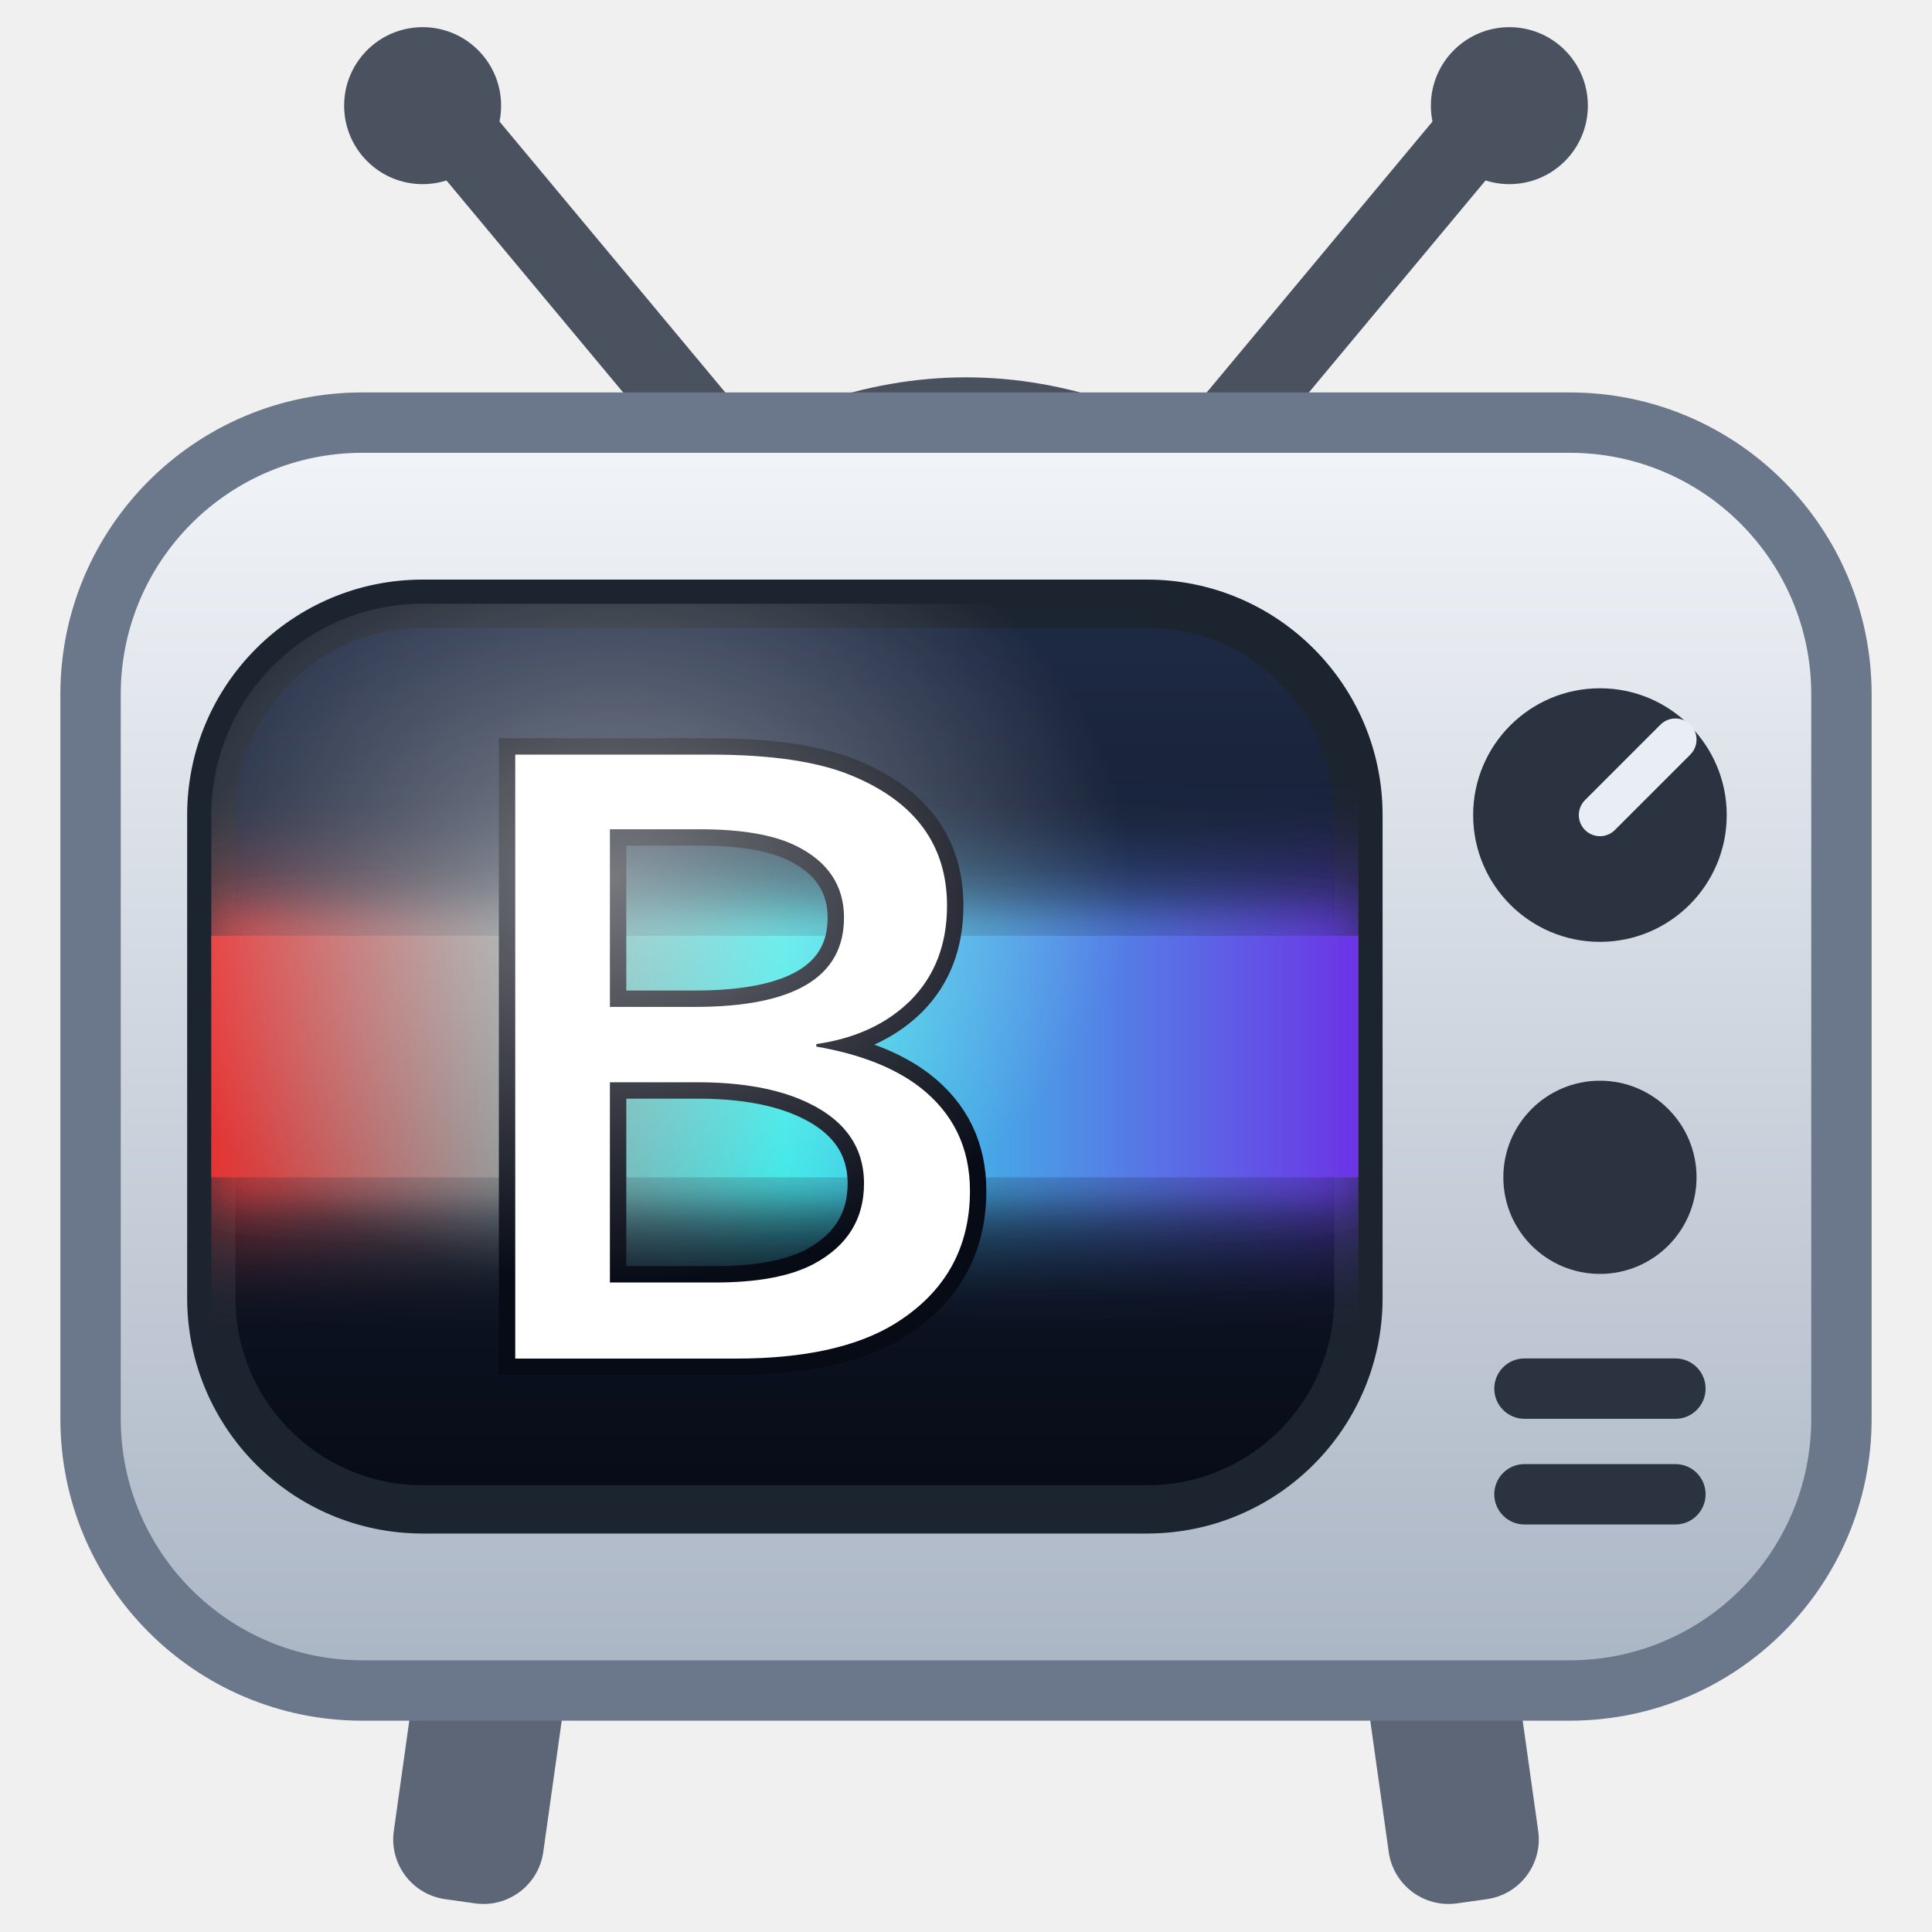
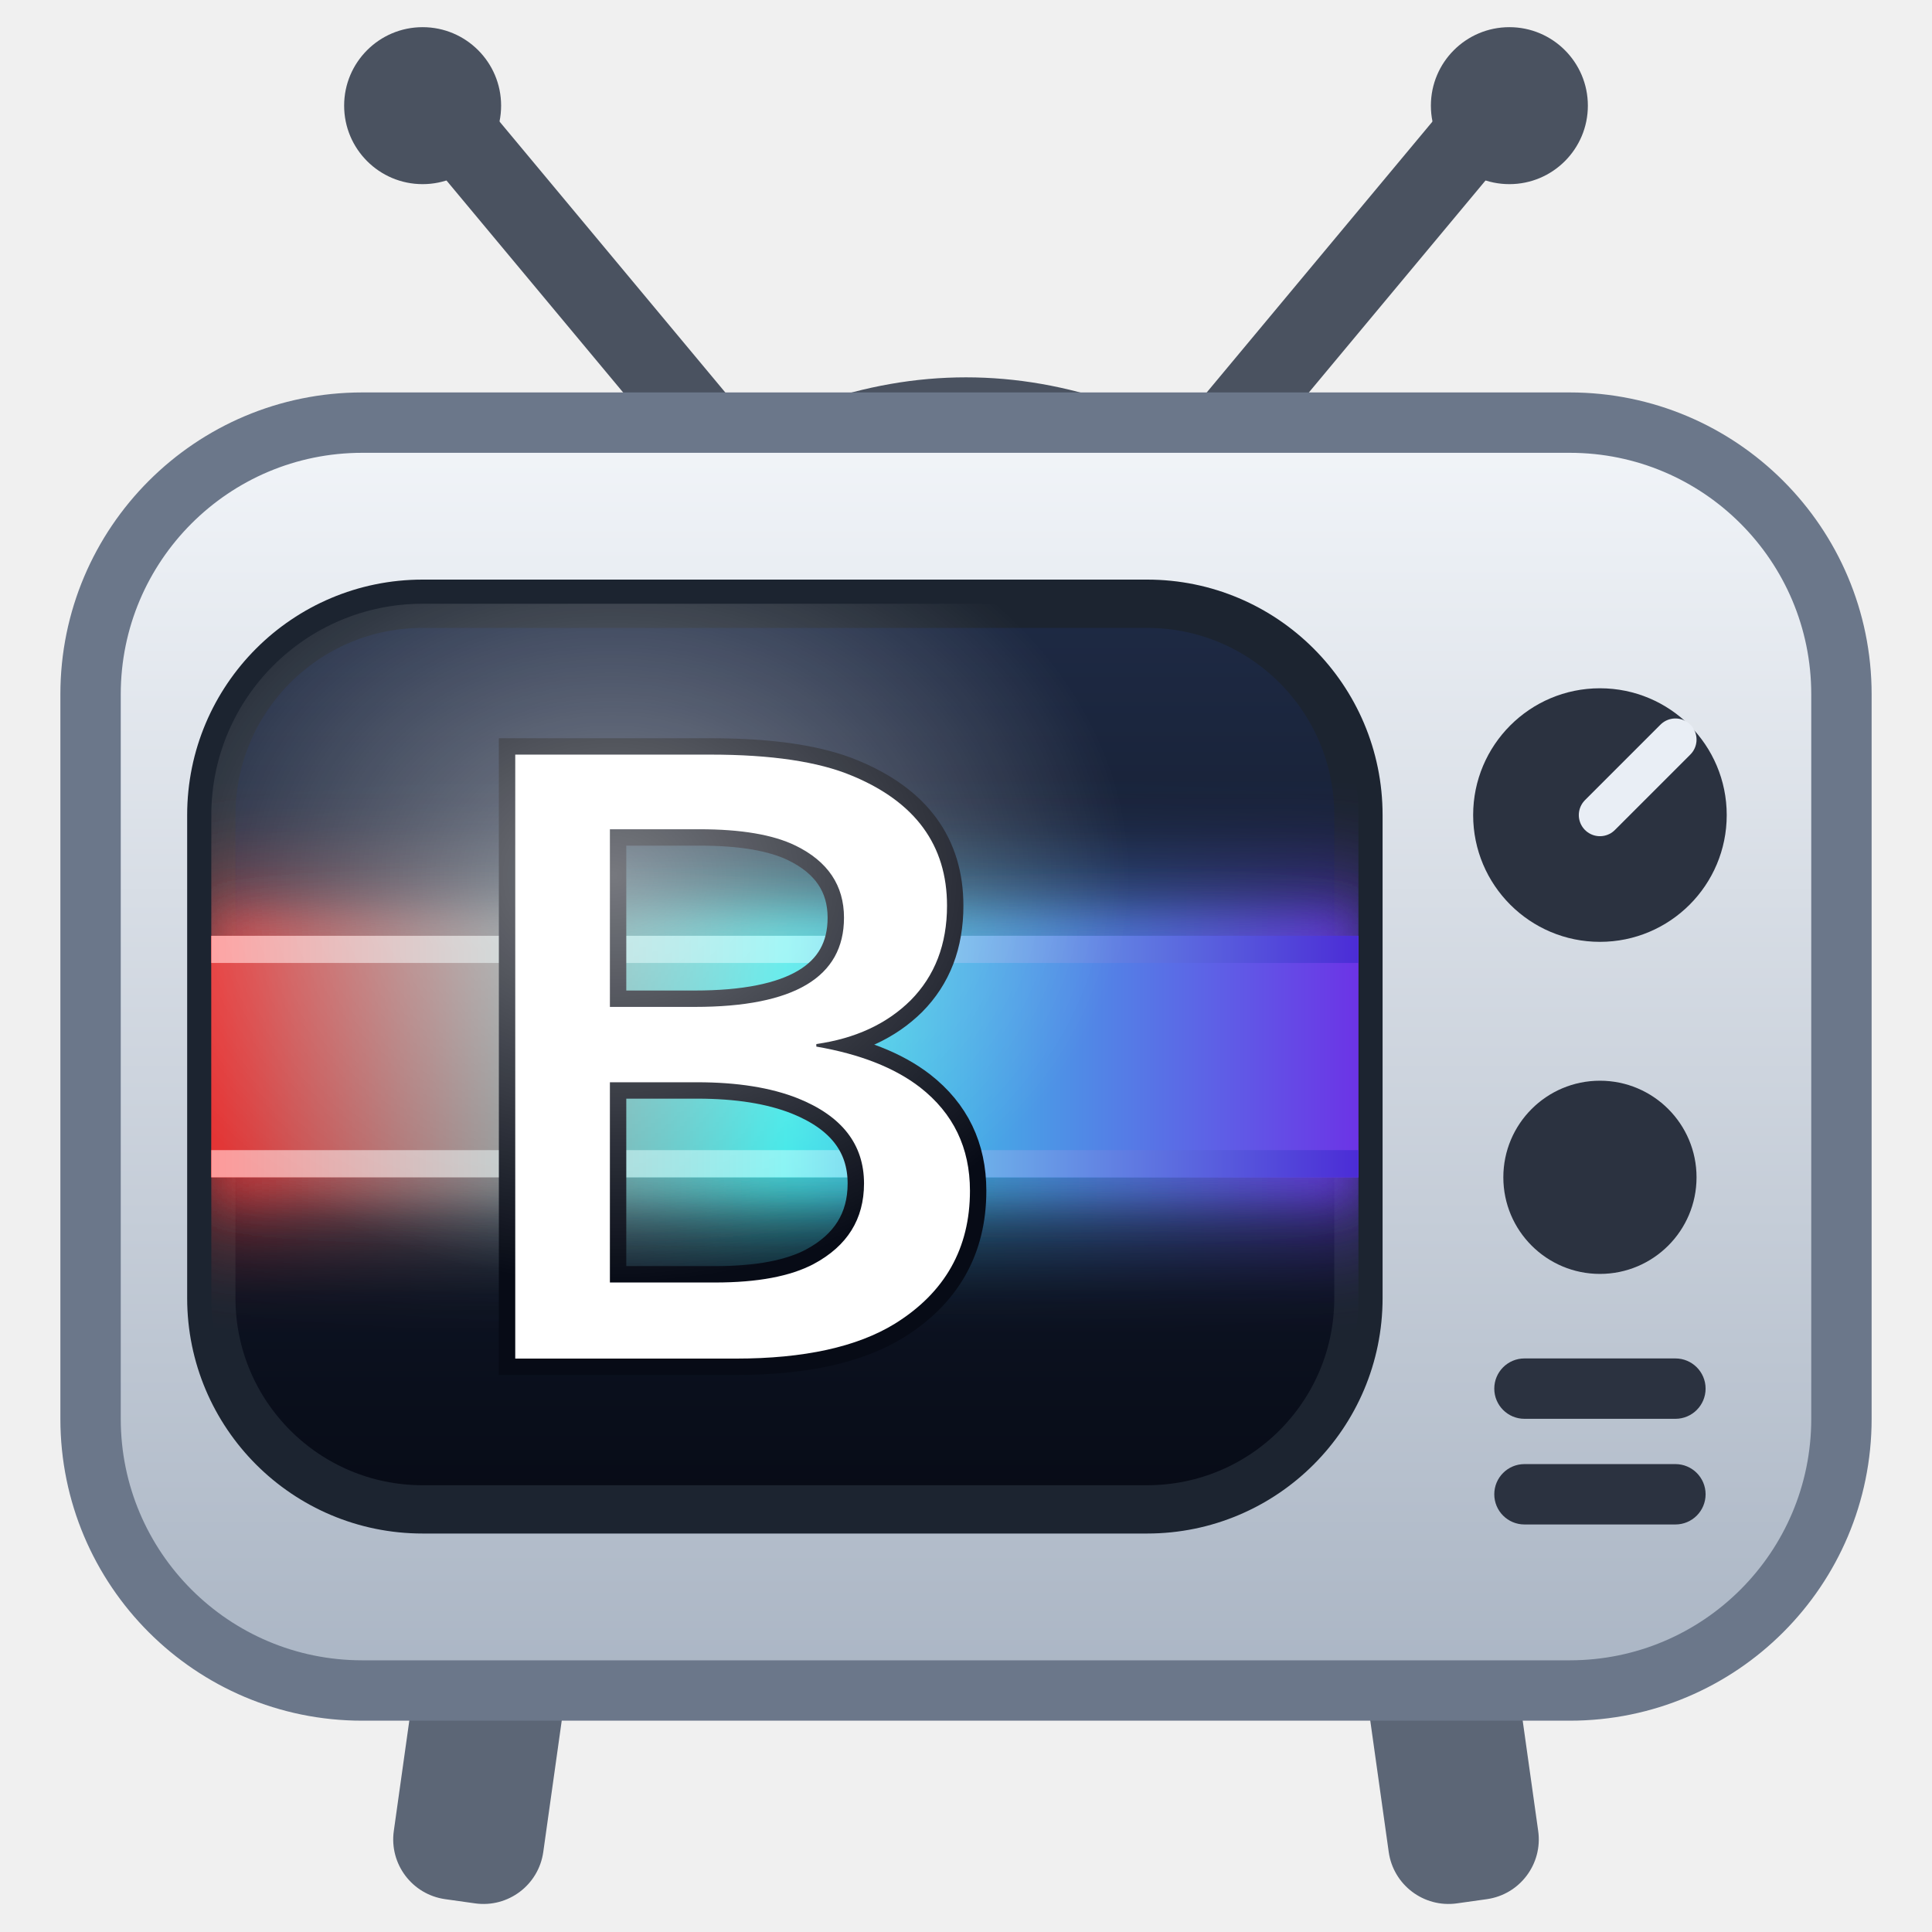
<svg xmlns="http://www.w3.org/2000/svg" viewBox="0 0 64 64">
  <defs>
    <linearGradient id="cab" x1="0" y1="0" x2="0" y2="1">
      <stop offset="0" stop-color="#F2F5F9" />
      <stop offset="1" stop-color="#AAB5C4" />
    </linearGradient>
    <linearGradient id="scr" x1="0" y1="0" x2="0" y2="1">
      <stop offset="0" stop-color="#1E2A44" />
      <stop offset="1" stop-color="#070B16" />
    </linearGradient>
    <linearGradient id="rb" x1="0" y1="0" x2="1" y2="0">
      <stop offset="0" stop-color="#E63333" />
      <stop offset=".5" stop-color="#33E6E6" />
      <stop offset="1" stop-color="#6C33E6" />
    </linearGradient>
    <linearGradient id="rbv" x1="0" y1="0" x2="1" y2="1">
      <stop offset="0" stop-color="#E63333" />
      <stop offset=".5" stop-color="#33E6E6" />
      <stop offset="1" stop-color="#6C33E6" />
    </linearGradient>
    <radialGradient id="gl" cx=".35" cy=".3" r=".9">
      <stop offset="0" stop-color="#fff" stop-opacity=".45" />
      <stop offset=".5" stop-color="#fff" stop-opacity="0" />
    </radialGradient>
    <clipPath id="sc">
      <rect x="7" y="20" width="38" height="30" rx="7" />
    </clipPath>
    <filter id="neon" x="-20%" y="-300%" width="140%" height="700%">
      <feGaussianBlur stdDeviation=".8" />
    </filter>
    <filter id="neon2" x="-20%" y="-50%" width="140%" height="200%">
      <feGaussianBlur stdDeviation="1.2" />
    </filter>
+     <linearGradient id="rbl2" x1="0" y1="0" x2="1" y2="0">
+       <stop offset="0" stop-color="#FF9A9A" />
+       <stop offset=".5" stop-color="#7FF3F3" />
+       <stop offset="1" stop-color="#4B2BD6" />
+     </linearGradient>
  </defs>
  <path d="M24 15 L14 3 M40 15 L50 3" stroke="#4A5260" stroke-width="2.6" stroke-linecap="round" />
  <circle cx="14" cy="3.5" r="2.6" fill="#4A5260" />
  <circle cx="50" cy="3.5" r="2.6" fill="#4A5260" />
  <path d="M22 16 Q32 9 42 16 Z" fill="#4A5260" />
  <rect x="14" y="54" width="5" height="9" rx="2" fill="#5C6676" transform="rotate(8 16 54)" />
  <rect x="45" y="54" width="5" height="9" rx="2" fill="#5C6676" transform="rotate(-8 48 54)" />
  <rect x="3" y="14" width="58" height="42" rx="9" fill="url(#cab)" stroke="#6B778A" stroke-width="2" />
  <rect x="7" y="20" width="38" height="30" rx="7" fill="url(#scr)" stroke="#1C2430" stroke-width="1.6" />
  <g clip-path="url(#sc)">
    <rect x="6" y="28.5" width="40" height="13" fill="url(#rb)" opacity=".4" filter="url(#neon2)" />
    <g filter="url(#neon)">
      <rect x="7" y="30.4" width="38" height="1.6" fill="url(#rb)" />
      <rect x="7" y="38" width="38" height="1.6" fill="url(#rb)" />
    </g>
    <rect x="7" y="31" width="38" height="8" fill="url(#rb)" />
+     <rect x="7" y="31" width="38" height="0.9" fill="url(#rbl2)" />
+     <rect x="7" y="38.1" width="38" height="0.9" fill="url(#rbl2)" />
    <path d="M203 1608H739Q990 1608 1128 1550Q1389 1442 1389 1193Q1389 1034 1289 933Q1191 836 1030 813V806Q1210 775 1315 694Q1452 587 1452 410Q1452 173 1246 45Q1090 -51 809 -51H203ZM463 1403V915H696Q1106 915 1106 1160Q1106 1293 973 1358Q881 1403 709 1403ZM463 708V158H752Q927 158 1023 209Q1161 283 1161 430Q1161 591 979 664Q868 708 703 708Z" fill="#fff" stroke="#070B16" stroke-width="90" paint-order="stroke" transform="translate(14.62 44.39) scale(0.01206 -0.01206)" />
  </g>
  <rect x="7" y="20" width="38" height="30" rx="7" fill="url(#gl)" />
  <circle cx="53" cy="27" r="4.2" fill="#2B3240" />
  <path d="M53 27 L55.5 24.5" stroke="#E9EEF5" stroke-width="1.4" stroke-linecap="round" />
  <circle cx="53" cy="39" r="3.2" fill="#2B3240" />
  <rect x="49.5" y="45" width="7" height="2" rx="1" fill="#2B3240" />
  <rect x="49.5" y="48.5" width="7" height="2" rx="1" fill="#2B3240" />
</svg>
